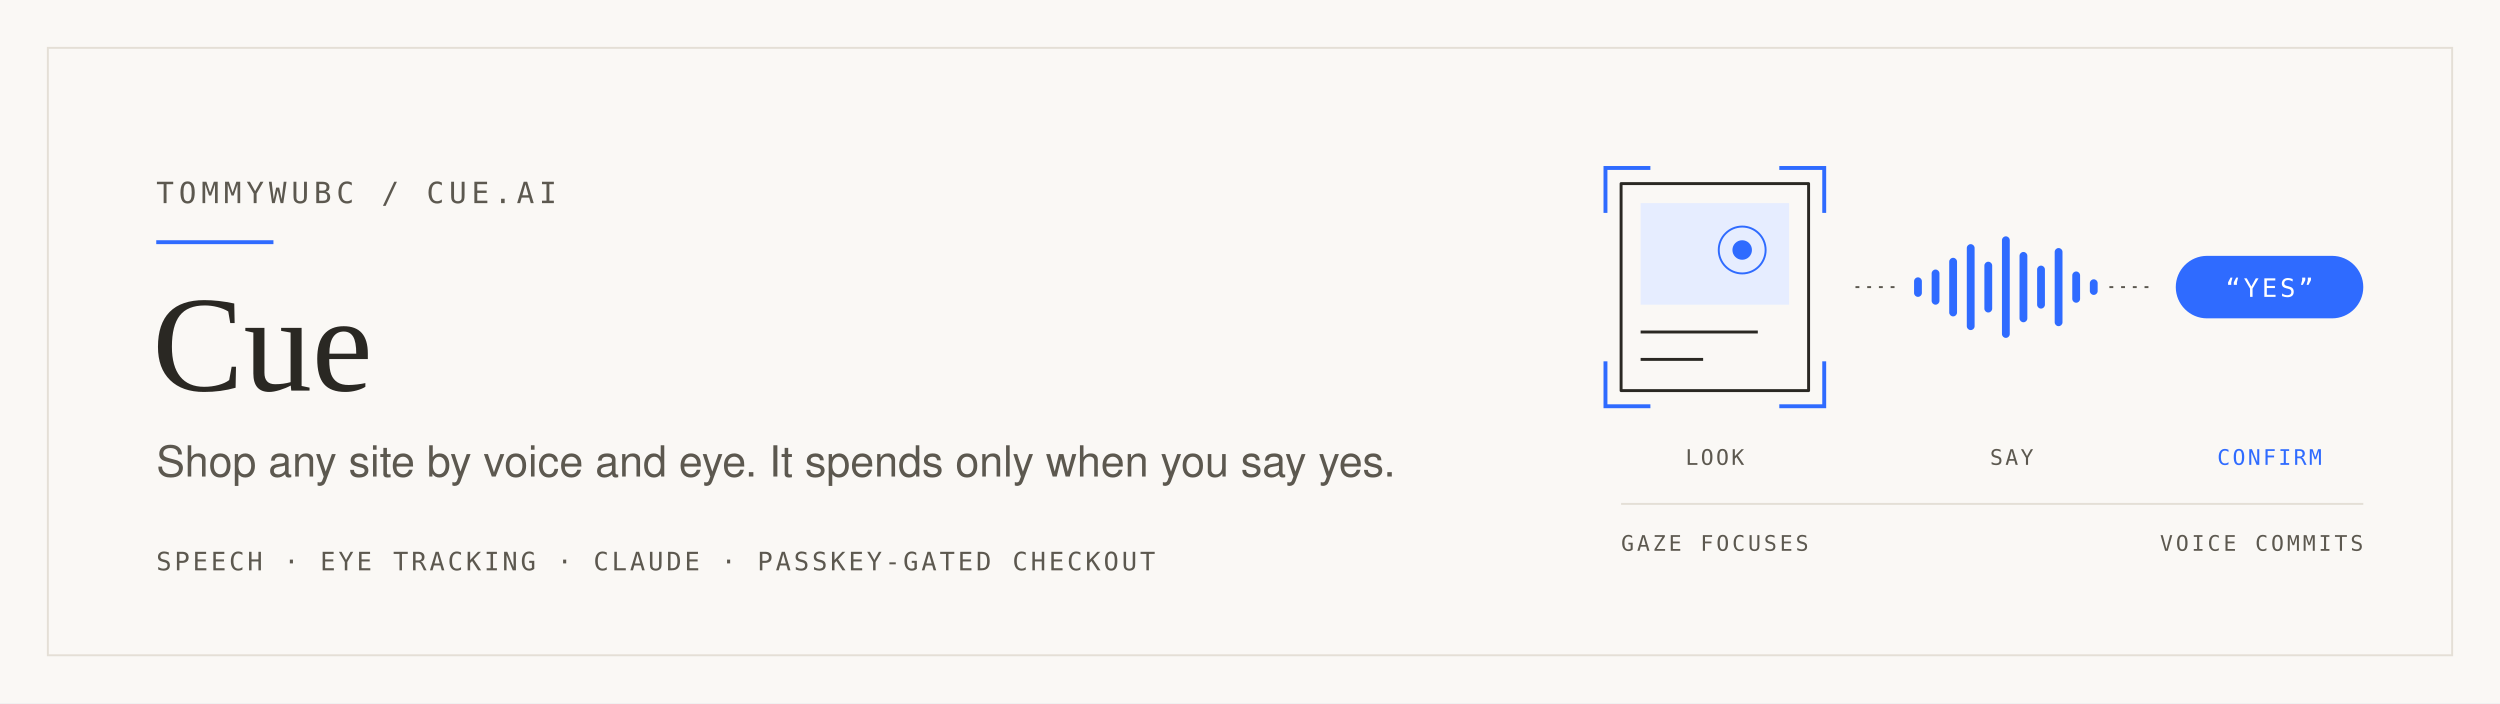
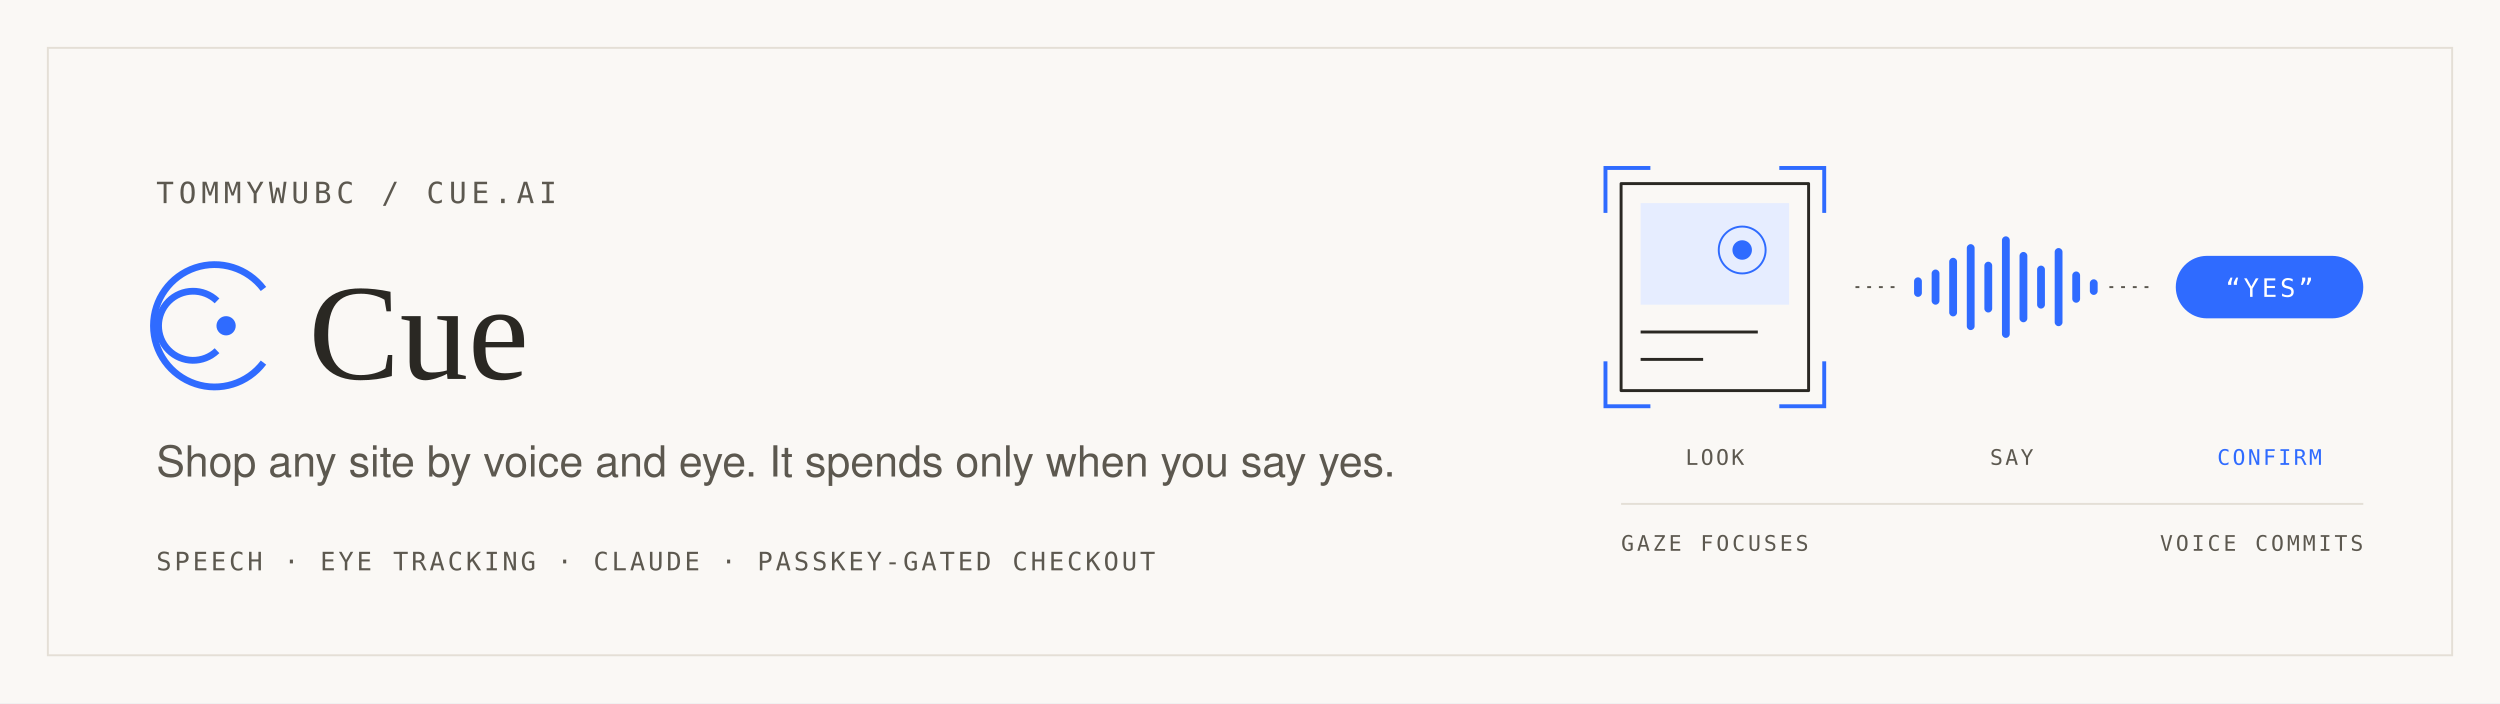
<svg xmlns="http://www.w3.org/2000/svg" viewBox="0 0 1280 360" width="1280" height="360" role="img" aria-labelledby="title desc">
  <rect width="1280" height="360" fill="#faf8f5" />
  <rect x="24.5" y="24.5" width="1231" height="311" fill="none" stroke="#e4dfd6" />
  <text x="80" y="104" font-family="ui-monospace, SFMono-Regular, Menlo, monospace" font-size="15" letter-spacing="2.5" fill="#5c584f">TOMMYWUBC / CUE.AI</text>
-   <line x1="80" y1="124" x2="140" y2="124" stroke="#2f6bff" stroke-width="2" />
-   <text x="78" y="200" font-family="ui-serif, Georgia, 'Times New Roman', serif" font-size="70" fill="#2a2823">Cue</text>
+   <text x="158" y="194" font-family="ui-serif, Georgia, 'Times New Roman', serif" font-size="70" fill="#2a2823">Cue</text>
+   <g transform="translate(74 132) scale(0.145)">
+     <g fill="none" stroke="#2f6bff" stroke-width="24">
+       <path d="M420 110 A216 216 0 1 0 420 370" />
+       <path d="M256 152 A122 122 0 1 0 256 328" />
+     </g>
+     <circle cx="288" cy="240" r="34" fill="#2f6bff" />
+   </g>
  <text x="80" y="244" font-family="-apple-system, 'Segoe UI', Helvetica, Arial, sans-serif" font-size="22" fill="#5c584f">Shop any site by voice and eye. It spends only when you say yes.</text>
  <text x="80" y="292" font-family="ui-monospace, SFMono-Regular, Menlo, monospace" font-size="13" letter-spacing="1.5" fill="#5c584f">SPEECH · EYE TRACKING · CLAUDE · PASSKEY-GATED CHECKOUT</text>
  <g transform="translate(830 0)" font-family="ui-monospace, SFMono-Regular, Menlo, monospace">
    <g fill="#faf8f5" stroke="#2a2823" stroke-width="1.5" stroke-linejoin="round">
      <rect x="0" y="94" width="96" height="106" />
      <rect x="10" y="104" width="76" height="52" fill="#e6edff" stroke="none" />
      <line x1="10" y1="170" x2="70" y2="170" />
      <line x1="10" y1="184" x2="42" y2="184" />
    </g>
    <g fill="none" stroke="#2f6bff" stroke-width="2" stroke-linecap="square">
      <path d="M-8 108 V86 H14" />
      <path d="M104 108 V86 H82" />
      <path d="M-8 186 V208 H14" />
      <path d="M104 186 V208 H82" />
    </g>
    <circle cx="62" cy="128" r="5" fill="#2f6bff" />
    <circle cx="62" cy="128" r="12" fill="none" stroke="#2f6bff" stroke-width="1" />
    <g fill="#2f6bff">
      <rect x="150" y="142.0" width="4" height="10" rx="2" />
      <rect x="159" y="138.0" width="4" height="18" rx="2" />
      <rect x="168" y="132.0" width="4" height="30" rx="2" />
      <rect x="177" y="125.0" width="4" height="44" rx="2" />
      <rect x="186" y="134.0" width="4" height="26" rx="2" />
      <rect x="195" y="121.0" width="4" height="52" rx="2" />
      <rect x="204" y="129.0" width="4" height="36" rx="2" />
      <rect x="213" y="136.0" width="4" height="22" rx="2" />
      <rect x="222" y="127.0" width="4" height="40" rx="2" />
      <rect x="231" y="139.0" width="4" height="16" rx="2" />
      <rect x="240" y="143.0" width="4" height="8" rx="2" />
    </g>
    <line x1="120" y1="147" x2="140" y2="147" stroke="#5c584f" stroke-dasharray="2 4" />
    <line x1="250" y1="147" x2="272" y2="147" stroke="#5c584f" stroke-dasharray="2 4" />
    <rect x="284" y="131" width="96" height="32" rx="16" fill="#2f6bff" />
    <text x="332" y="152" text-anchor="middle" font-size="13" letter-spacing="1.5" fill="#ffffff">“YES”</text>
    <g font-size="11" letter-spacing="1.2" fill="#5c584f">
      <text x="48" y="238" text-anchor="middle">LOOK</text>
      <text x="200" y="238" text-anchor="middle">SAY</text>
      <text x="332" y="238" text-anchor="middle" fill="#2f6bff">CONFIRM</text>
    </g>
    <line x1="0" y1="258" x2="380" y2="258" stroke="#e4dfd6" />
    <text x="0" y="282" font-size="11" letter-spacing="1.5" fill="#5c584f">GAZE FOCUSES</text>
    <text x="380" y="282" font-size="11" letter-spacing="1.5" fill="#5c584f" text-anchor="end">VOICE COMMITS</text>
  </g>
</svg>
